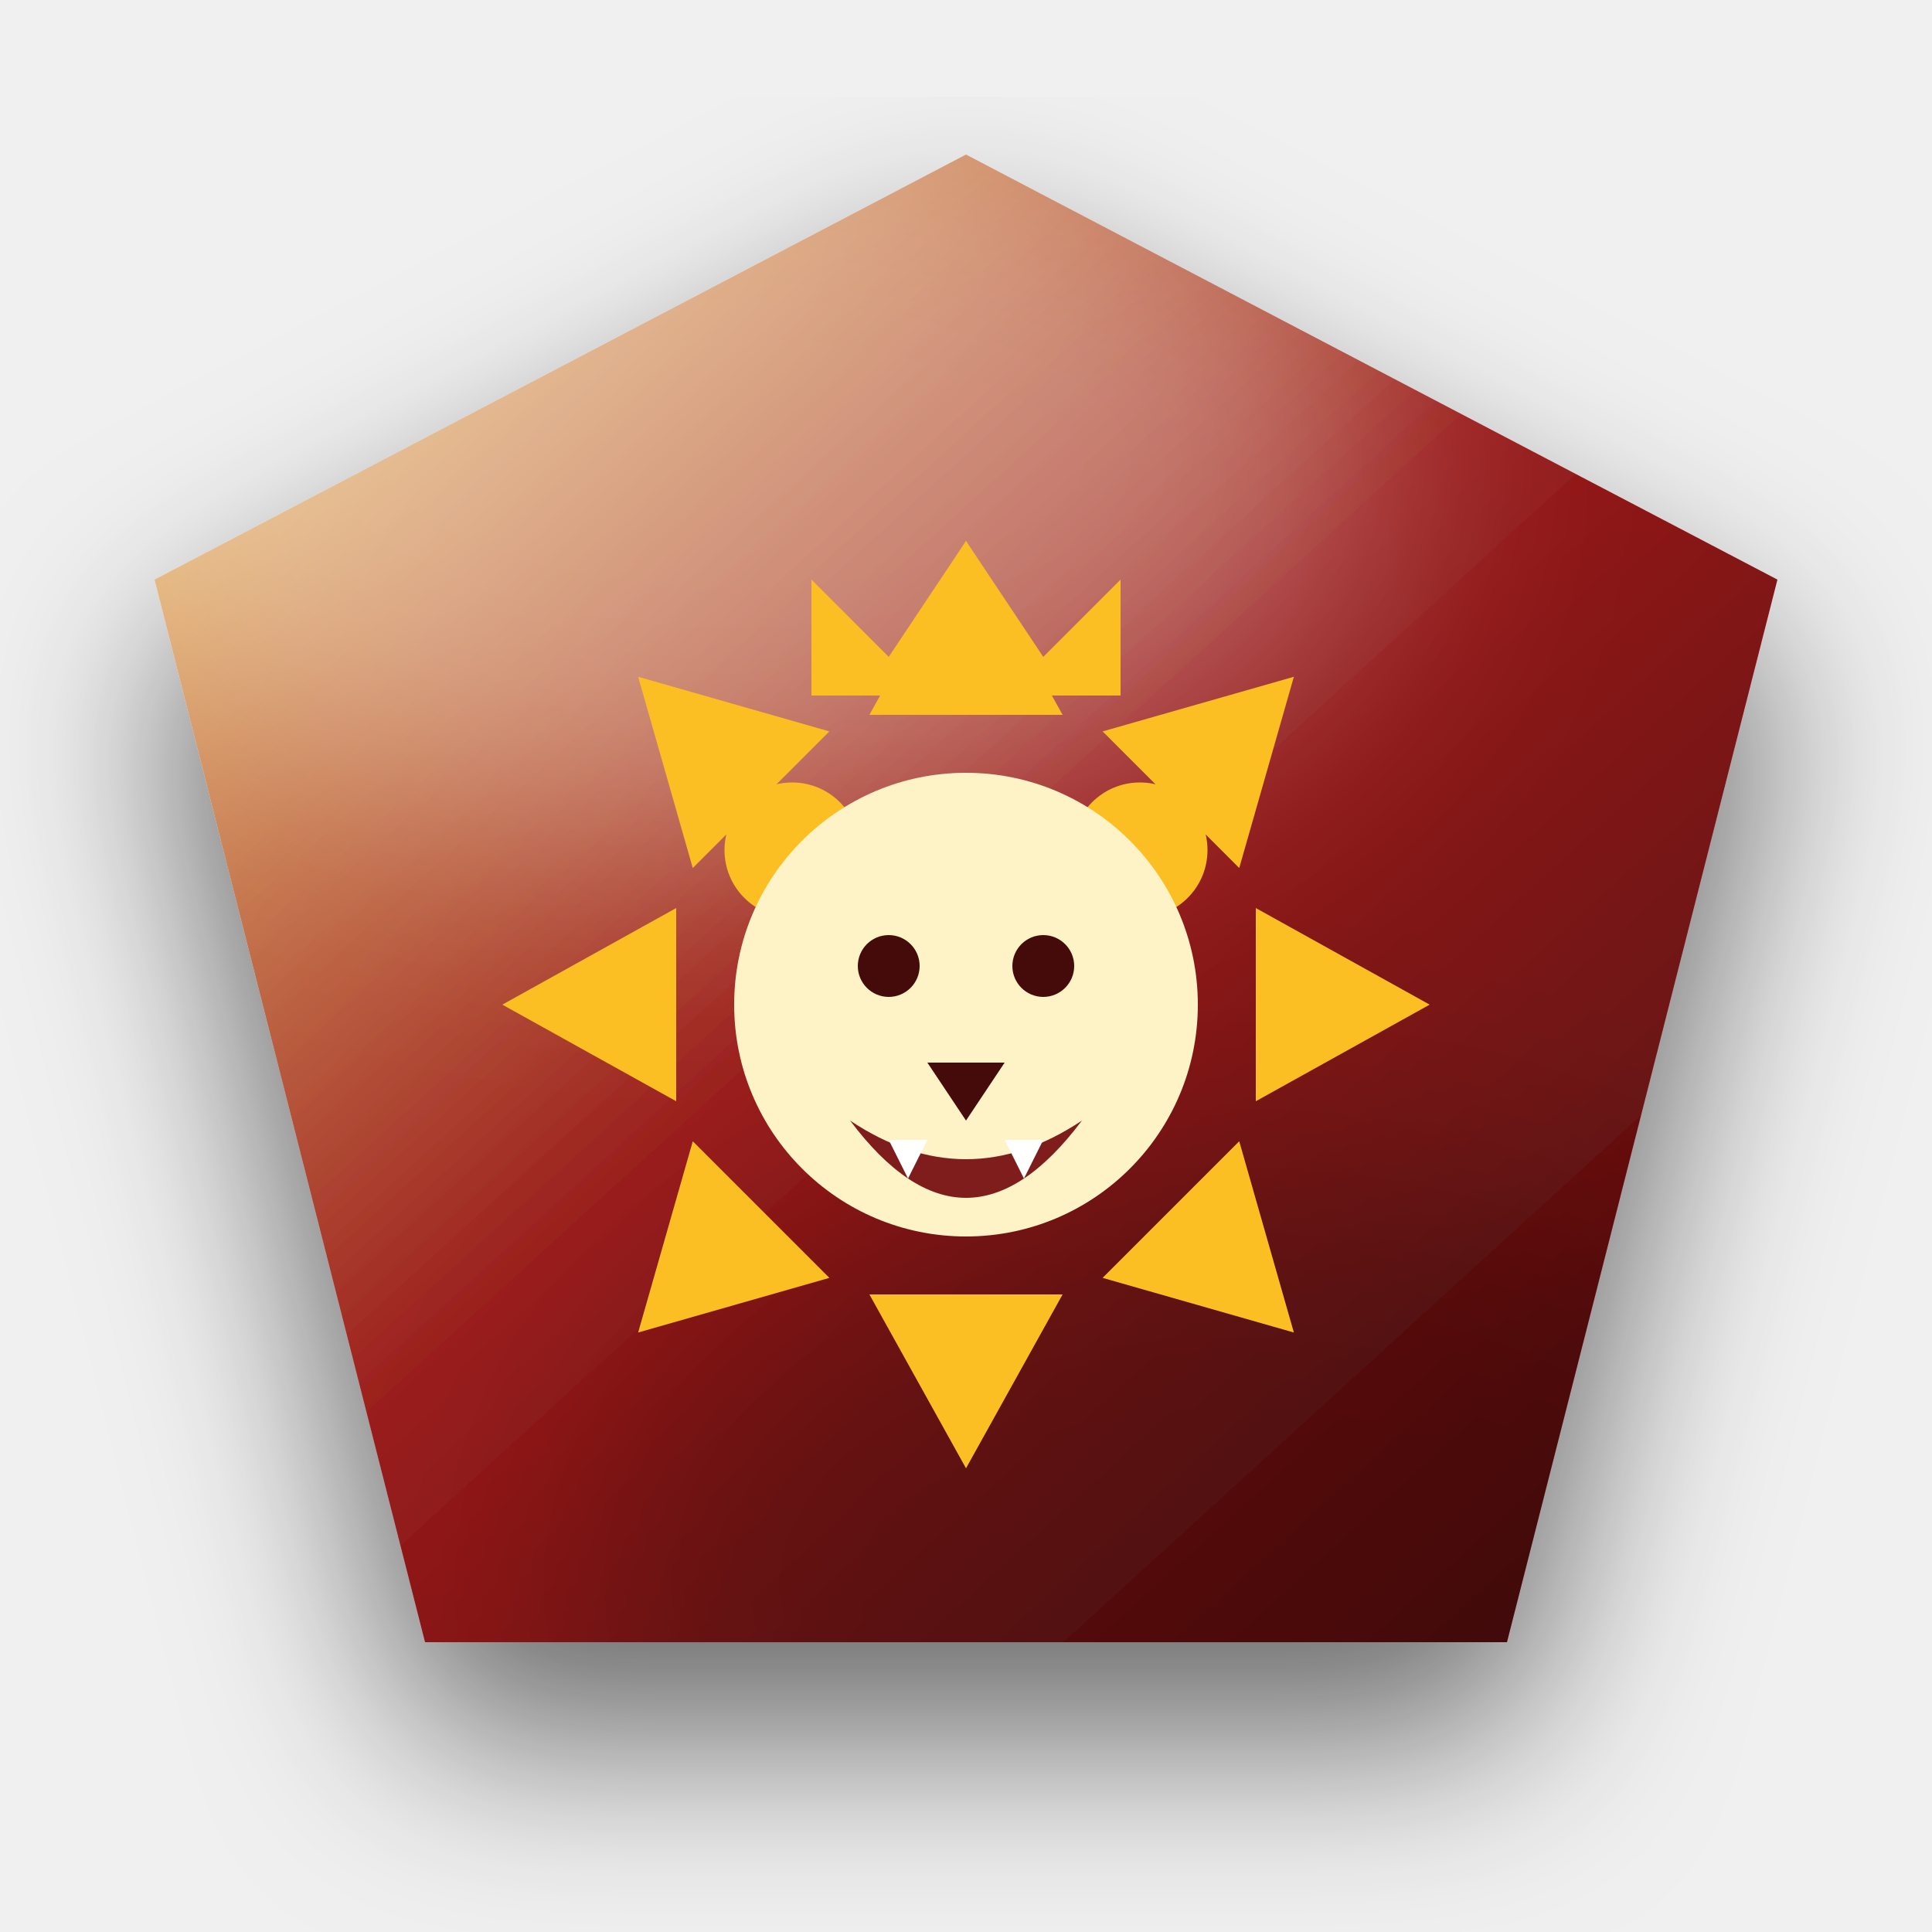
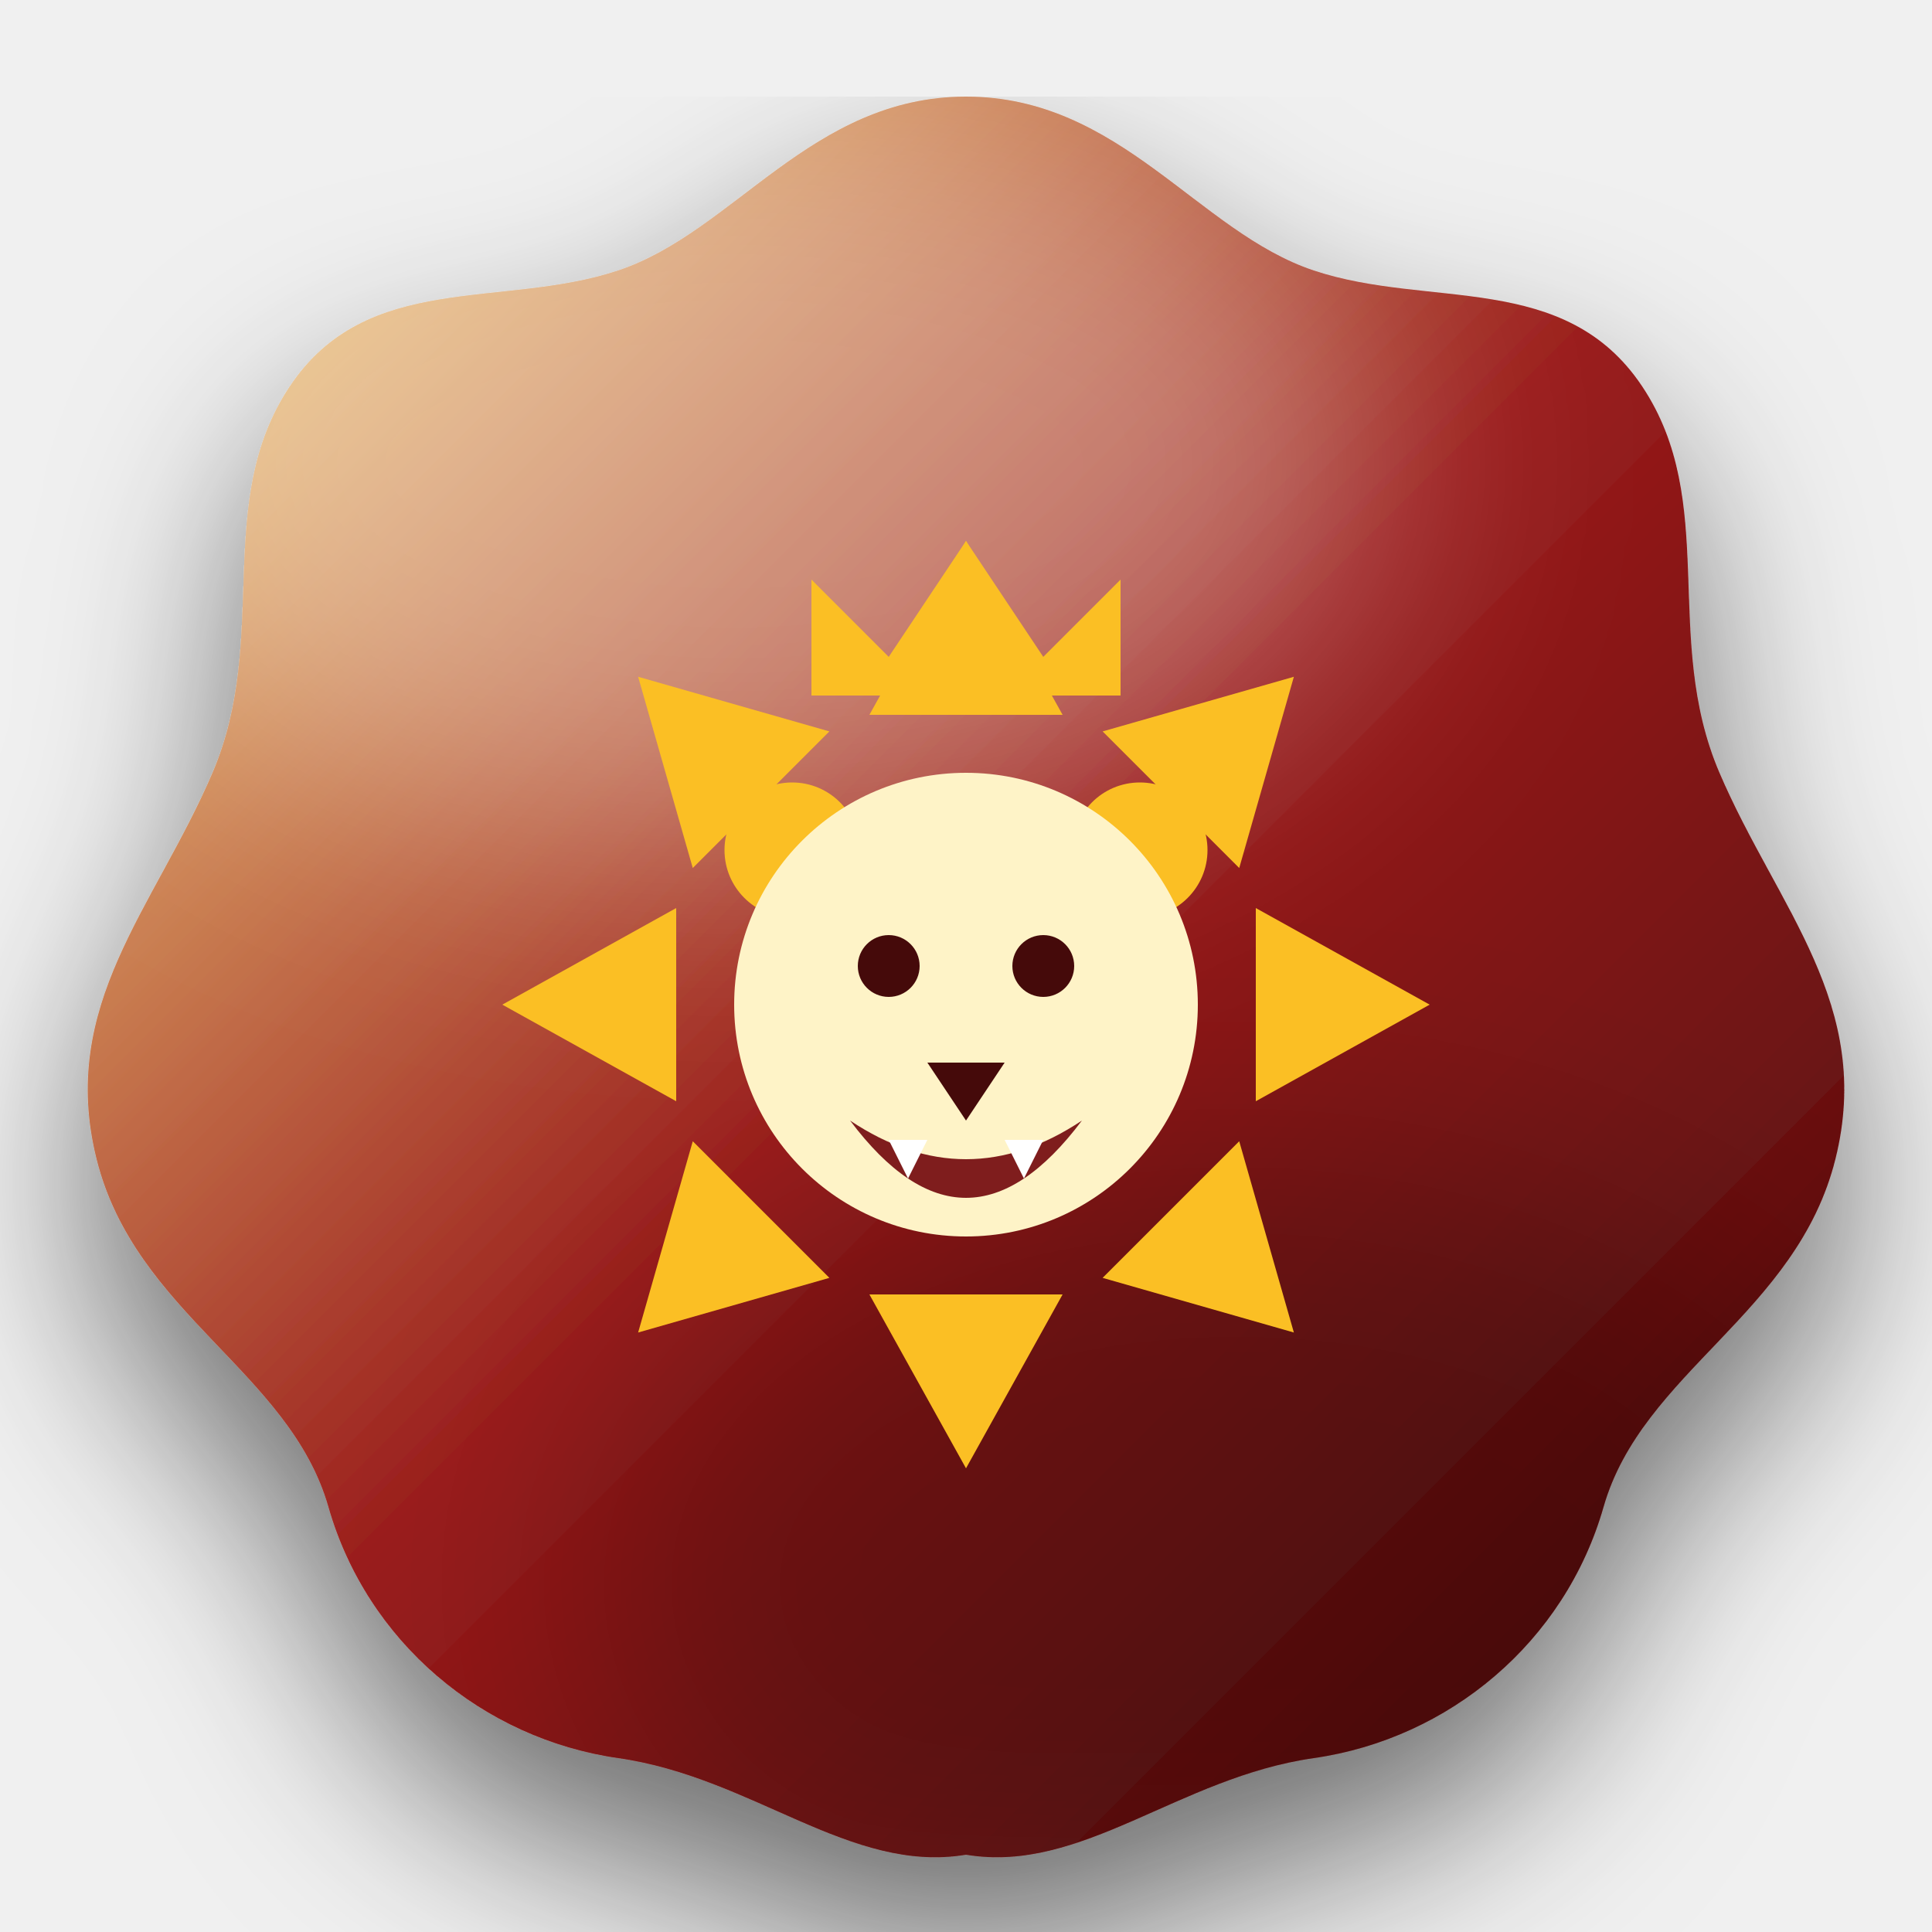
<svg xmlns="http://www.w3.org/2000/svg" viewBox="0 0 100 100" width="24" height="24">
  <defs>
    <linearGradient id="bg-rlion" x1="0%" y1="0%" x2="100%" y2="100%">
      <stop offset="0%" stop-color="#fde68a" />
      <stop offset="50%" stop-color="#991b1b" />
      <stop offset="100%" stop-color="#450a0a" />
    </linearGradient>
    <filter id="shadow-rlion" x="-20%" y="-20%" width="140%" height="140%">
      <feDropShadow dx="0" dy="5" stdDeviation="5" flood-color="#000" flood-opacity="0.55" />
    </filter>
    <clipPath id="clip-rlion">
-       <path d="M50 8 L92 30 L78 85 L22 85 L8 30 Z" />
+       <path d="M50 5 C58 5 62 12 68 14 C74 16 81 14 85 20 C89 26 86 33 89 40 C92 47 97 52 95 60 C93 68 85 71 83 78 C81 85 75 90 68 91 C61 92 56 97 50 96 C44 97 39 92 32 91 C25 90 19 85 17 78 C15 71 7 68 5 60 C3 52 8 47 11 40 C14 33 11 26 15 20 C19 14 26 16 32 14 C38 12 42 5 50 5 Z" />
    </clipPath>
    <filter id="soft-rlion" x="-50%" y="-50%" width="200%" height="200%">
      <feGaussianBlur stdDeviation="6" />
    </filter>
  </defs>
-   <path filter="url(#shadow-rlion)" fill="url(#bg-rlion)" d="M50 8 L92 30 L78 85 L22 85 L8 30 Z" />
+   <path filter="url(#shadow-rlion)" fill="url(#bg-rlion)" d="M50 5 C58 5 62 12 68 14 C74 16 81 14 85 20 C89 26 86 33 89 40 C92 47 97 52 95 60 C93 68 85 71 83 78 C81 85 75 90 68 91 C61 92 56 97 50 96 C44 97 39 92 32 91 C25 90 19 85 17 78 C15 71 7 68 5 60 C3 52 8 47 11 40 C14 33 11 26 15 20 C19 14 26 16 32 14 C38 12 42 5 50 5 Z" />
  <g clip-path="url(#clip-rlion)">
    <ellipse cx="38" cy="24" rx="34" ry="20" fill="#ffffff" opacity="0.3" filter="url(#soft-rlion)" />
    <ellipse cx="64" cy="82" rx="34" ry="22" fill="#000000" opacity="0.22" filter="url(#soft-rlion)" />
  </g>
  <g transform="translate(50,52)">
    <g fill="#fbbf24">
      <path d="M0 -24 L-5 -15 L5 -15 Z" />
      <path transform="rotate(45)" d="M0 -24 L-5 -15 L5 -15 Z" />
      <path transform="rotate(90)" d="M0 -24 L-5 -15 L5 -15 Z" />
      <path transform="rotate(135)" d="M0 -24 L-5 -15 L5 -15 Z" />
      <path transform="rotate(180)" d="M0 -24 L-5 -15 L5 -15 Z" />
      <path transform="rotate(225)" d="M0 -24 L-5 -15 L5 -15 Z" />
      <path transform="rotate(270)" d="M0 -24 L-5 -15 L5 -15 Z" />
      <path transform="rotate(315)" d="M0 -24 L-5 -15 L5 -15 Z" />
    </g>
    <circle cx="-9" cy="-8" r="3.5" fill="#fbbf24" />
    <circle cx="9" cy="-8" r="3.5" fill="#fbbf24" />
    <circle cx="0" cy="0" r="12" fill="#fef3c7" />
    <circle cx="-4" cy="-2" r="1.6" fill="#450a0a" />
    <circle cx="4" cy="-2" r="1.6" fill="#450a0a" />
    <polygon points="-2,3 2,3 0,6" fill="#450a0a" />
    <path d="M-6 6 Q0 14 6 6 Q0 10 -6 6 Z" fill="#7f1d1d" />
    <polygon points="-4,7 -2,7 -3,9" fill="#ffffff" />
    <polygon points="4,7 2,7 3,9" fill="#ffffff" />
    <path d="M-8 -16 L-8 -22 L-4 -18 L0 -24 L4 -18 L8 -22 L8 -16 Z" fill="#fbbf24" />
  </g>
</svg>
